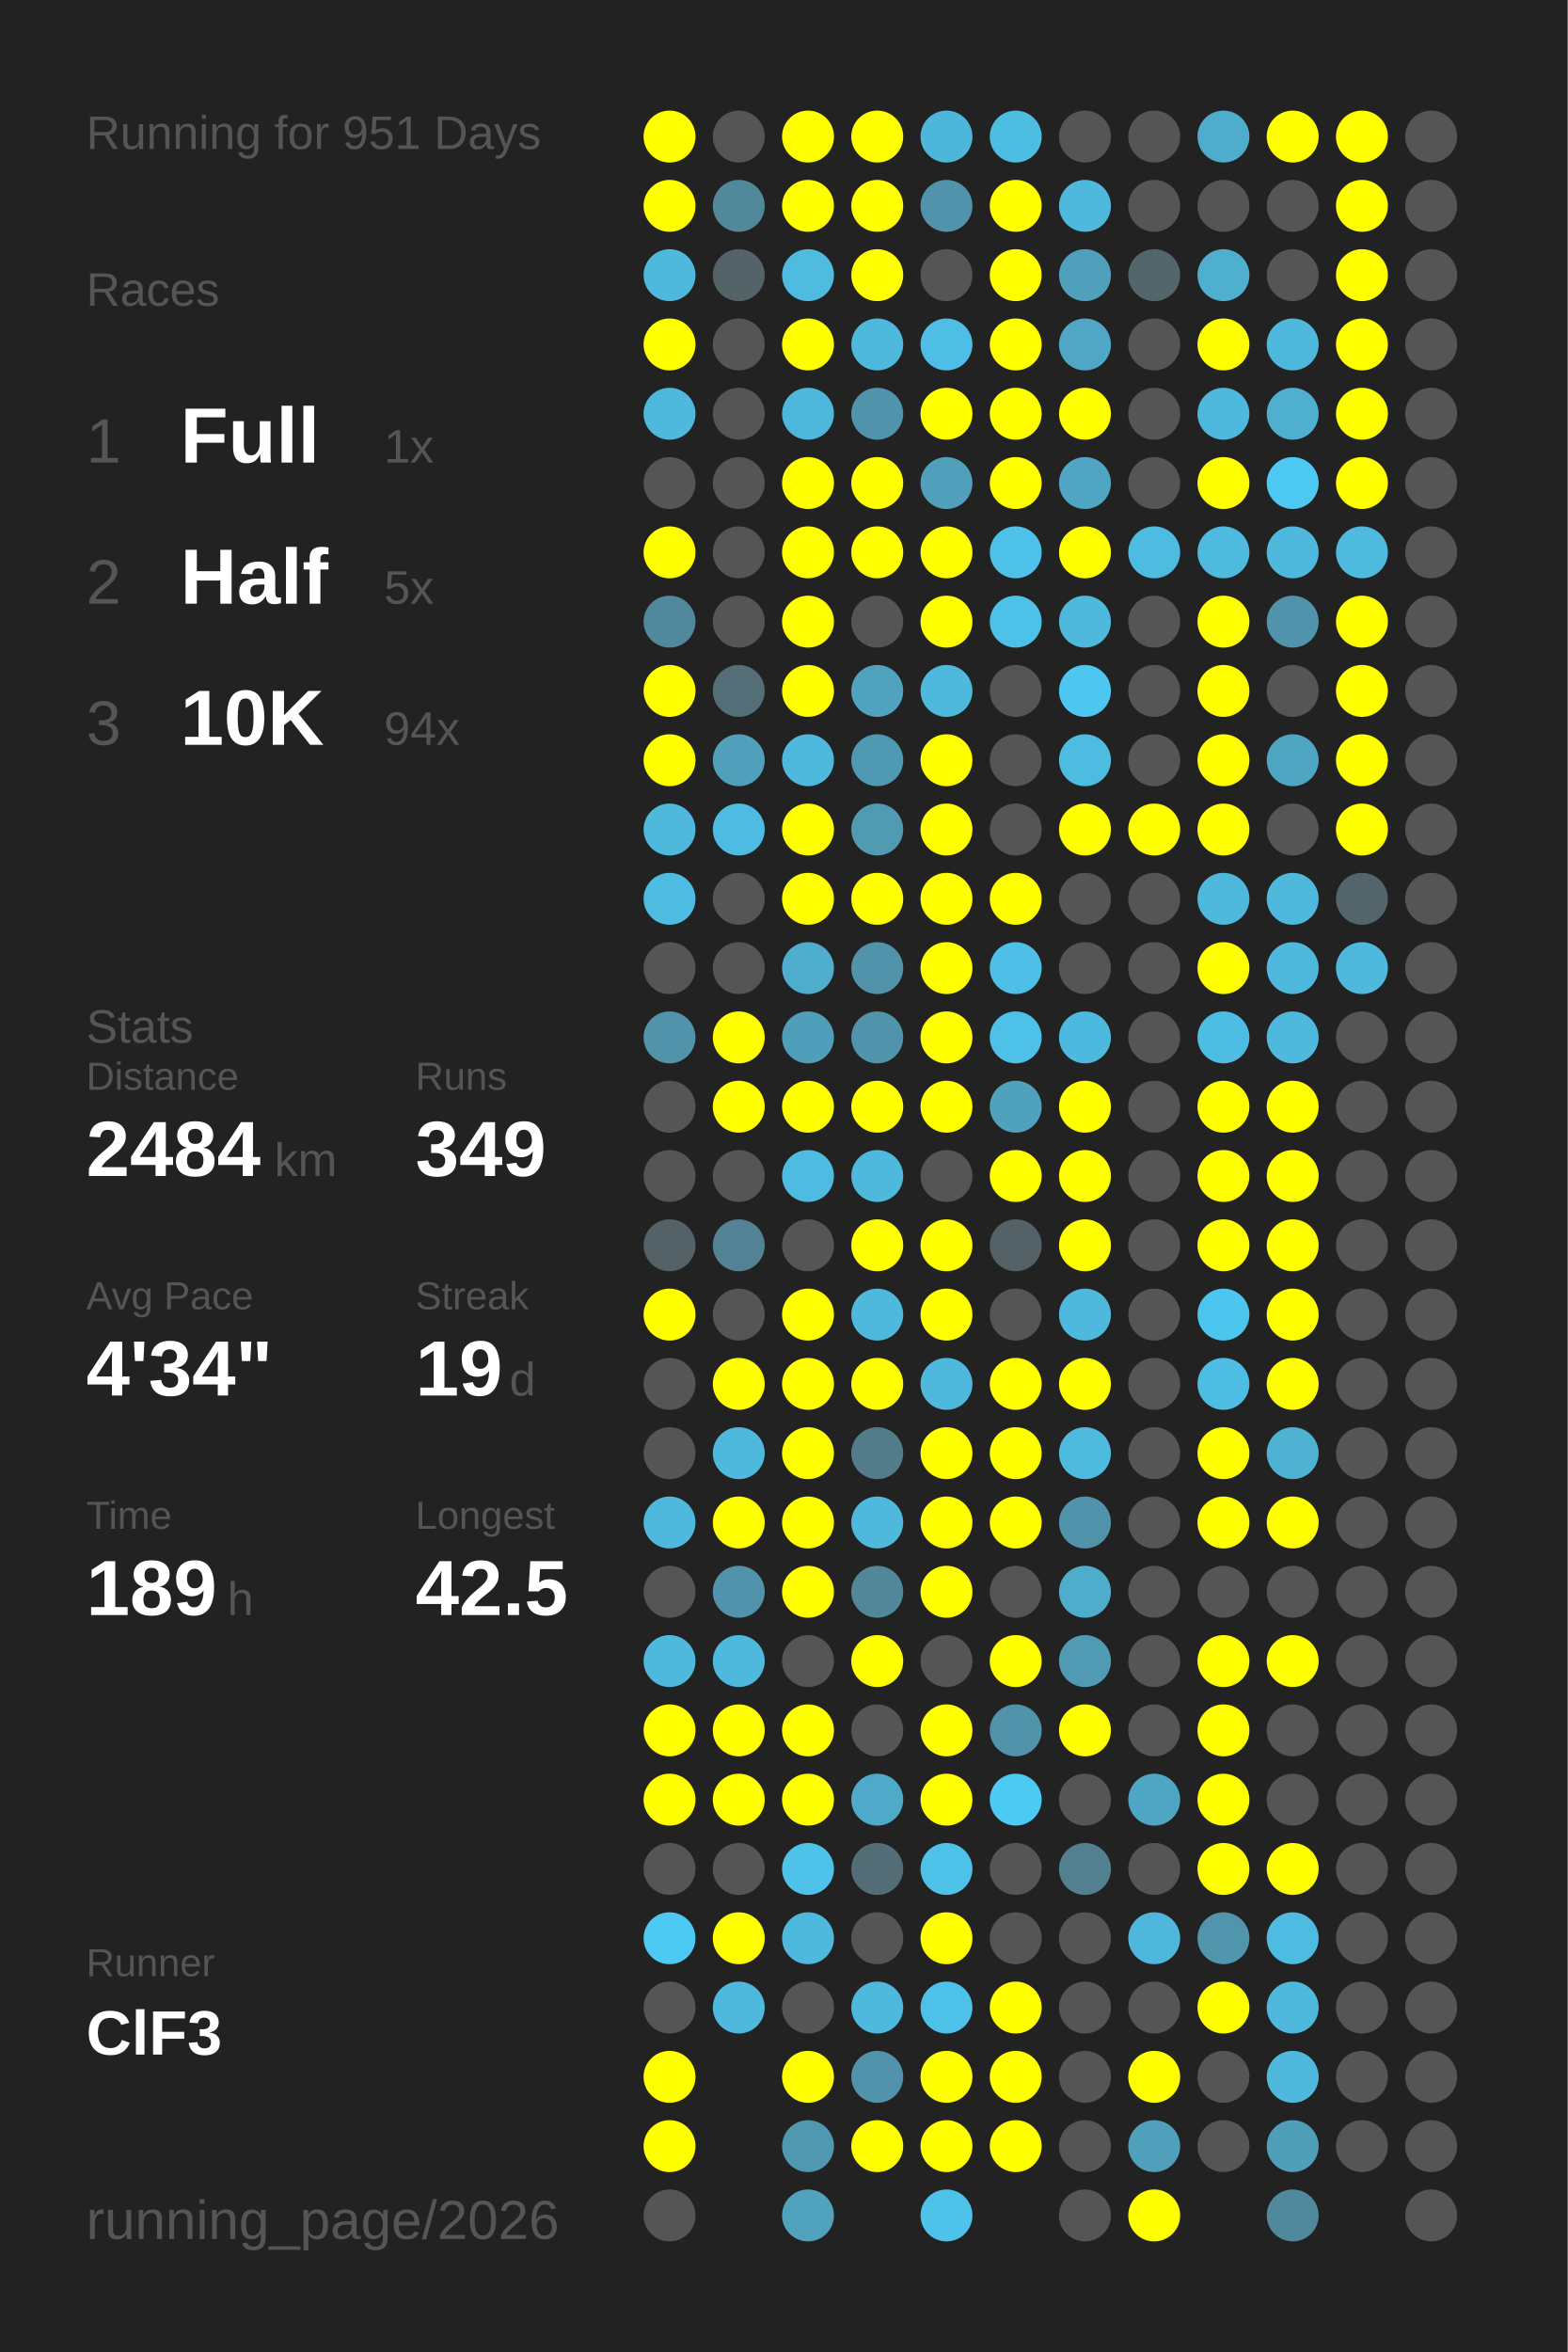
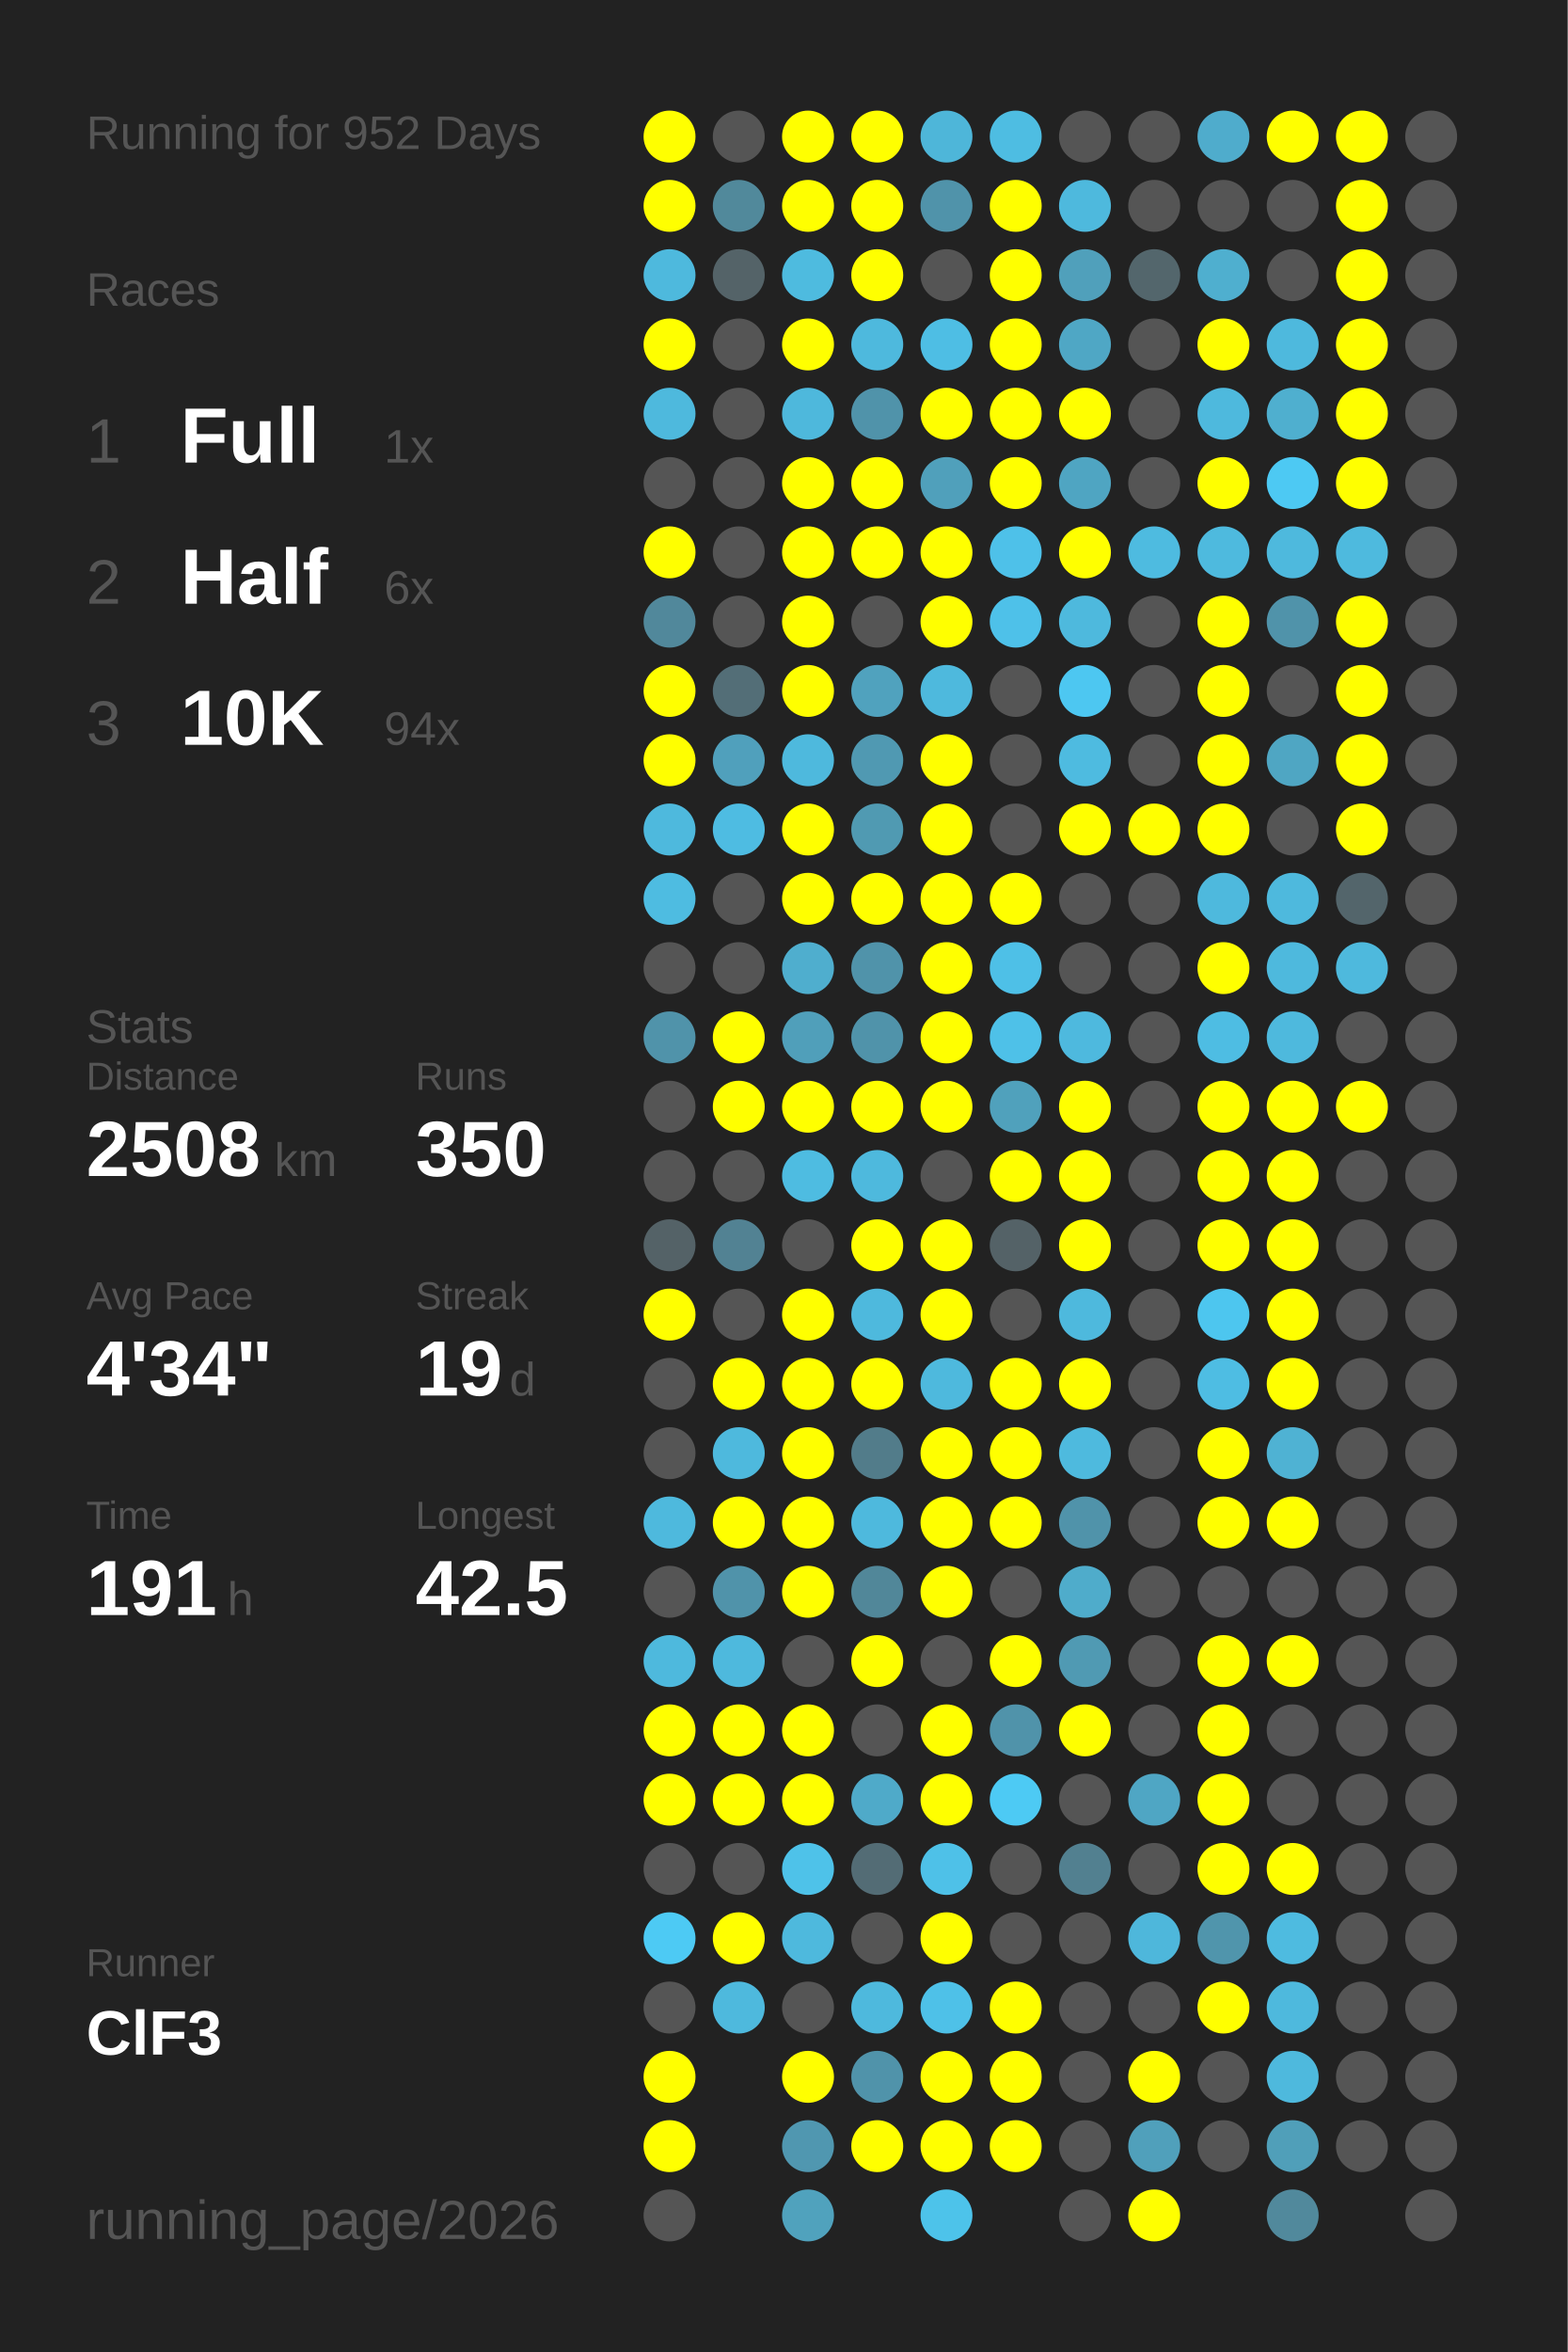
<svg xmlns="http://www.w3.org/2000/svg" baseProfile="full" height="300mm" version="1.1" viewBox="0,0,200,300" width="200mm">
  <defs />
  <rect fill="#222222" height="300" width="200" x="0" y="0" />
-   <text fill="#555555" style="font-size:6px; font-family:Arial;" x="11" y="19">Running for 951 Days</text>
+   <text fill="#555555" style="font-size:6px; font-family:Arial;" x="11" y="19">Running for 952 Days</text>
  <text fill="#555555" style="font-size:6px; font-family:Arial;" x="11" y="39">Races</text>
  <text fill="#555555" style="font-size:8px; font-family:Arial;" x="11" y="59">1</text>
  <text fill="#FFFFFF" style="font-size:10px; font-family:Arial; font-weight:bold;" x="23" y="59">Full</text>
  <text fill="#555555" style="font-size:6px; font-family:Arial;" x="49" y="59">1x</text>
  <text fill="#555555" style="font-size:8px; font-family:Arial;" x="11" y="77">2</text>
  <text fill="#FFFFFF" style="font-size:10px; font-family:Arial; font-weight:bold;" x="23" y="77">Half</text>
-   <text fill="#555555" style="font-size:6px; font-family:Arial;" x="49" y="77">5x</text>
+   <text fill="#555555" style="font-size:6px; font-family:Arial;" x="49" y="77">6x</text>
  <text fill="#555555" style="font-size:8px; font-family:Arial;" x="11" y="95">3</text>
  <text fill="#FFFFFF" style="font-size:10px; font-family:Arial; font-weight:bold;" x="23" y="95">10K</text>
  <text fill="#555555" style="font-size:6px; font-family:Arial;" x="49" y="95">94x</text>
  <text fill="#555555" style="font-size:6px; font-family:Arial;" x="11" y="133">Stats</text>
  <text fill="#555555" style="font-size:5px; font-family:Arial;" x="11" y="139">Distance</text>
-   <text fill="#FFFFFF" style="font-size:10px; font-family:Arial; font-weight:bold;" x="11" y="150">2484</text>
+   <text fill="#FFFFFF" style="font-size:10px; font-family:Arial; font-weight:bold;" x="11" y="150">2508</text>
  <text fill="#555555" style="font-size:6px; font-family:Arial;" x="35" y="150">km</text>
  <text fill="#555555" style="font-size:5px; font-family:Arial;" x="53" y="139">Runs</text>
-   <text fill="#FFFFFF" style="font-size:10px; font-family:Arial; font-weight:bold;" x="53" y="150">349</text>
+   <text fill="#FFFFFF" style="font-size:10px; font-family:Arial; font-weight:bold;" x="53" y="150">350</text>
  <text fill="#555555" style="font-size:5px; font-family:Arial;" x="11" y="167">Avg Pace</text>
  <text fill="#FFFFFF" style="font-size:10px; font-family:Arial; font-weight:bold;" x="11" y="178">4'34"</text>
  <text fill="#555555" style="font-size:5px; font-family:Arial;" x="53" y="167">Streak</text>
  <text fill="#FFFFFF" style="font-size:10px; font-family:Arial; font-weight:bold;" x="53" y="178">19</text>
  <text fill="#555555" style="font-size:6px; font-family:Arial;" x="65" y="178">d</text>
  <text fill="#555555" style="font-size:5px; font-family:Arial;" x="11" y="195">Time</text>
-   <text fill="#FFFFFF" style="font-size:10px; font-family:Arial; font-weight:bold;" x="11" y="206">189</text>
+   <text fill="#FFFFFF" style="font-size:10px; font-family:Arial; font-weight:bold;" x="11" y="206">191</text>
  <text fill="#555555" style="font-size:6px; font-family:Arial;" x="29" y="206">h</text>
  <text fill="#555555" style="font-size:5px; font-family:Arial;" x="53" y="195">Longest</text>
  <text fill="#FFFFFF" style="font-size:10px; font-family:Arial; font-weight:bold;" x="53" y="206">42.5</text>
  <text fill="#555555" style="font-size:5px; font-family:Arial;" x="11" y="252.065">Runner</text>
  <text fill="#FFFFFF" style="font-size:8px; font-family:Arial; font-weight:bold;" x="11" y="262.065">ClF3</text>
  <text fill="#555555" style="font-size:7px; font-family:Arial;" x="11" y="285.581">running_page/2026</text>
  <circle cx="85.417" cy="17.419" fill="#FFFF00" r="3.312" />
  <circle cx="85.417" cy="26.258" fill="#FFFF00" r="3.312" />
  <circle cx="85.417" cy="35.097" fill="#4eb9dd" r="3.312" />
  <circle cx="85.417" cy="43.935" fill="#FFFF00" r="3.312" />
  <circle cx="85.417" cy="52.774" fill="#4eb9dd" r="3.312" />
  <circle cx="85.417" cy="61.613" fill="#555555" r="3.312" />
  <circle cx="85.417" cy="70.452" fill="#FFFF00" r="3.312" />
  <circle cx="85.417" cy="79.29" fill="#51889b" r="3.312" />
  <circle cx="85.417" cy="88.129" fill="#FFFF00" r="3.312" />
  <circle cx="85.417" cy="96.968" fill="#FFFF00" r="3.312" />
  <circle cx="85.417" cy="105.806" fill="#4eb9dd" r="3.312" />
  <circle cx="85.417" cy="114.645" fill="#4ebce1" r="3.312" />
  <circle cx="85.417" cy="123.484" fill="#555555" r="3.312" />
  <circle cx="85.417" cy="132.323" fill="#5093aa" r="3.312" />
  <circle cx="85.417" cy="141.161" fill="#555555" r="3.312" />
  <circle cx="85.417" cy="150" fill="#555555" r="3.312" />
  <circle cx="85.417" cy="158.839" fill="#546267" r="3.312" />
  <circle cx="85.417" cy="167.677" fill="#FFFF00" r="3.312" />
  <circle cx="85.417" cy="176.516" fill="#555555" r="3.312" />
  <circle cx="85.417" cy="185.355" fill="#555555" r="3.312" />
  <circle cx="85.417" cy="194.194" fill="#4eb9dd" r="3.312" />
  <circle cx="85.417" cy="203.032" fill="#555555" r="3.312" />
  <circle cx="85.417" cy="211.871" fill="#4eb9dd" r="3.312" />
  <circle cx="85.417" cy="220.71" fill="#FFFF00" r="3.312" />
  <circle cx="85.417" cy="229.548" fill="#FFFF00" r="3.312" />
  <circle cx="85.417" cy="238.387" fill="#555555" r="3.312" />
  <circle cx="85.417" cy="247.226" fill="#4dcaf4" r="3.312" />
  <circle cx="85.417" cy="256.065" fill="#555555" r="3.312" />
  <circle cx="85.417" cy="264.903" fill="#FFFF00" r="3.312" />
  <circle cx="85.417" cy="273.742" fill="#FFFF00" r="3.312" />
  <circle cx="85.417" cy="282.581" fill="#555555" r="3.312" />
  <circle cx="94.25" cy="17.419" fill="#555555" r="3.312" />
  <circle cx="94.25" cy="26.258" fill="#51899b" r="3.312" />
  <circle cx="94.25" cy="35.097" fill="#546368" r="3.312" />
  <circle cx="94.25" cy="43.935" fill="#555555" r="3.312" />
  <circle cx="94.25" cy="52.774" fill="#555555" r="3.312" />
  <circle cx="94.25" cy="61.613" fill="#555555" r="3.312" />
  <circle cx="94.25" cy="70.452" fill="#555555" r="3.312" />
  <circle cx="94.25" cy="79.29" fill="#555555" r="3.312" />
  <circle cx="94.25" cy="88.129" fill="#536e77" r="3.312" />
  <circle cx="94.25" cy="96.968" fill="#50a0bc" r="3.312" />
  <circle cx="94.25" cy="105.806" fill="#4ebce2" r="3.312" />
  <circle cx="94.25" cy="114.645" fill="#555555" r="3.312" />
  <circle cx="94.25" cy="123.484" fill="#555555" r="3.312" />
  <circle cx="94.25" cy="132.323" fill="#FFFF00" r="3.312" />
  <circle cx="94.25" cy="141.161" fill="#FFFF00" r="3.312" />
  <circle cx="94.25" cy="150" fill="#555555" r="3.312" />
  <circle cx="94.25" cy="158.839" fill="#528293" r="3.312" />
  <circle cx="94.25" cy="167.677" fill="#555555" r="3.312" />
  <circle cx="94.25" cy="176.516" fill="#FFFF00" r="3.312" />
  <circle cx="94.25" cy="185.355" fill="#4eb9dd" r="3.312" />
  <circle cx="94.25" cy="194.194" fill="#FFFF00" r="3.312" />
  <circle cx="94.25" cy="203.032" fill="#5093aa" r="3.312" />
  <circle cx="94.25" cy="211.871" fill="#4eb9dd" r="3.312" />
  <circle cx="94.25" cy="220.71" fill="#FFFF00" r="3.312" />
  <circle cx="94.25" cy="229.548" fill="#FFFF00" r="3.312" />
  <circle cx="94.25" cy="238.387" fill="#555555" r="3.312" />
  <circle cx="94.25" cy="247.226" fill="#FFFF00" r="3.312" />
  <circle cx="94.25" cy="256.065" fill="#4eb9dd" r="3.312" />
  <circle cx="103.083" cy="17.419" fill="#FFFF00" r="3.312" />
  <circle cx="103.083" cy="26.258" fill="#FFFF00" r="3.312" />
  <circle cx="103.083" cy="35.097" fill="#4ebbdf" r="3.312" />
  <circle cx="103.083" cy="43.935" fill="#FFFF00" r="3.312" />
  <circle cx="103.083" cy="52.774" fill="#4eb8dc" r="3.312" />
  <circle cx="103.083" cy="61.613" fill="#FFFF00" r="3.312" />
  <circle cx="103.083" cy="70.452" fill="#FFFF00" r="3.312" />
  <circle cx="103.083" cy="79.29" fill="#FFFF00" r="3.312" />
  <circle cx="103.083" cy="88.129" fill="#FFFF00" r="3.312" />
  <circle cx="103.083" cy="96.968" fill="#4eb9dd" r="3.312" />
  <circle cx="103.083" cy="105.806" fill="#FFFF00" r="3.312" />
  <circle cx="103.083" cy="114.645" fill="#FFFF00" r="3.312" />
  <circle cx="103.083" cy="123.484" fill="#4faece" r="3.312" />
  <circle cx="103.083" cy="132.323" fill="#509fba" r="3.312" />
  <circle cx="103.083" cy="141.161" fill="#FFFF00" r="3.312" />
  <circle cx="103.083" cy="150" fill="#4ebce1" r="3.312" />
  <circle cx="103.083" cy="158.839" fill="#555555" r="3.312" />
  <circle cx="103.083" cy="167.677" fill="#FFFF00" r="3.312" />
  <circle cx="103.083" cy="176.516" fill="#FFFF00" r="3.312" />
  <circle cx="103.083" cy="185.355" fill="#FFFF00" r="3.312" />
  <circle cx="103.083" cy="194.194" fill="#FFFF00" r="3.312" />
  <circle cx="103.083" cy="203.032" fill="#FFFF00" r="3.312" />
  <circle cx="103.083" cy="211.871" fill="#555555" r="3.312" />
  <circle cx="103.083" cy="220.71" fill="#FFFF00" r="3.312" />
  <circle cx="103.083" cy="229.548" fill="#FFFF00" r="3.312" />
  <circle cx="103.083" cy="238.387" fill="#4ec2e9" r="3.312" />
  <circle cx="103.083" cy="247.226" fill="#4eb9dd" r="3.312" />
  <circle cx="103.083" cy="256.065" fill="#555555" r="3.312" />
  <circle cx="103.083" cy="264.903" fill="#FFFF00" r="3.312" />
  <circle cx="103.083" cy="273.742" fill="#5097b0" r="3.312" />
  <circle cx="103.083" cy="282.581" fill="#50a2bd" r="3.312" />
  <circle cx="111.917" cy="17.419" fill="#FFFF00" r="3.312" />
  <circle cx="111.917" cy="26.258" fill="#FFFF00" r="3.312" />
  <circle cx="111.917" cy="35.097" fill="#FFFF00" r="3.312" />
  <circle cx="111.917" cy="43.935" fill="#4eb9dd" r="3.312" />
  <circle cx="111.917" cy="52.774" fill="#5093aa" r="3.312" />
  <circle cx="111.917" cy="61.613" fill="#FFFF00" r="3.312" />
  <circle cx="111.917" cy="70.452" fill="#FFFF00" r="3.312" />
  <circle cx="111.917" cy="79.29" fill="#555555" r="3.312" />
  <circle cx="111.917" cy="88.129" fill="#50a2be" r="3.312" />
  <circle cx="111.917" cy="96.968" fill="#5099b2" r="3.312" />
  <circle cx="111.917" cy="105.806" fill="#509ab2" r="3.312" />
  <circle cx="111.917" cy="114.645" fill="#FFFF00" r="3.312" />
  <circle cx="111.917" cy="123.484" fill="#5093aa" r="3.312" />
  <circle cx="111.917" cy="132.323" fill="#5093aa" r="3.312" />
  <circle cx="111.917" cy="141.161" fill="#FFFF00" r="3.312" />
  <circle cx="111.917" cy="150" fill="#4eb9dd" r="3.312" />
  <circle cx="111.917" cy="158.839" fill="#FFFF00" r="3.312" />
  <circle cx="111.917" cy="167.677" fill="#4eb9dd" r="3.312" />
  <circle cx="111.917" cy="176.516" fill="#FFFF00" r="3.312" />
  <circle cx="111.917" cy="185.355" fill="#527c8a" r="3.312" />
  <circle cx="111.917" cy="194.194" fill="#4eb9dd" r="3.312" />
  <circle cx="111.917" cy="203.032" fill="#518799" r="3.312" />
  <circle cx="111.917" cy="211.871" fill="#FFFF00" r="3.312" />
  <circle cx="111.917" cy="220.71" fill="#555555" r="3.312" />
  <circle cx="111.917" cy="229.548" fill="#4faac9" r="3.312" />
  <circle cx="111.917" cy="238.387" fill="#536c75" r="3.312" />
  <circle cx="111.917" cy="247.226" fill="#555555" r="3.312" />
  <circle cx="111.917" cy="256.065" fill="#4eb9dd" r="3.312" />
  <circle cx="111.917" cy="264.903" fill="#5093aa" r="3.312" />
  <circle cx="111.917" cy="273.742" fill="#FFFF00" r="3.312" />
  <circle cx="120.75" cy="17.419" fill="#4eb6d9" r="3.312" />
  <circle cx="120.75" cy="26.258" fill="#5093aa" r="3.312" />
  <circle cx="120.75" cy="35.097" fill="#555555" r="3.312" />
  <circle cx="120.75" cy="43.935" fill="#4ebee4" r="3.312" />
  <circle cx="120.75" cy="52.774" fill="#FFFF00" r="3.312" />
  <circle cx="120.75" cy="61.613" fill="#50a0bb" r="3.312" />
  <circle cx="120.75" cy="70.452" fill="#FFFF00" r="3.312" />
  <circle cx="120.75" cy="79.29" fill="#FFFF00" r="3.312" />
  <circle cx="120.75" cy="88.129" fill="#4eb9dd" r="3.312" />
  <circle cx="120.75" cy="96.968" fill="#FFFF00" r="3.312" />
  <circle cx="120.75" cy="105.806" fill="#FFFF00" r="3.312" />
  <circle cx="120.75" cy="114.645" fill="#FFFF00" r="3.312" />
  <circle cx="120.75" cy="123.484" fill="#FFFF00" r="3.312" />
  <circle cx="120.75" cy="132.323" fill="#FFFF00" r="3.312" />
  <circle cx="120.75" cy="141.161" fill="#FFFF00" r="3.312" />
  <circle cx="120.75" cy="150" fill="#555555" r="3.312" />
  <circle cx="120.75" cy="158.839" fill="#FFFF00" r="3.312" />
  <circle cx="120.75" cy="167.677" fill="#FFFF00" r="3.312" />
  <circle cx="120.75" cy="176.516" fill="#4eb9dd" r="3.312" />
  <circle cx="120.75" cy="185.355" fill="#FFFF00" r="3.312" />
  <circle cx="120.75" cy="194.194" fill="#FFFF00" r="3.312" />
  <circle cx="120.75" cy="203.032" fill="#FFFF00" r="3.312" />
  <circle cx="120.75" cy="211.871" fill="#555555" r="3.312" />
  <circle cx="120.75" cy="220.71" fill="#FFFF00" r="3.312" />
  <circle cx="120.75" cy="229.548" fill="#FFFF00" r="3.312" />
  <circle cx="120.75" cy="238.387" fill="#4ec1e8" r="3.312" />
  <circle cx="120.75" cy="247.226" fill="#FFFF00" r="3.312" />
  <circle cx="120.75" cy="256.065" fill="#4ec1e8" r="3.312" />
  <circle cx="120.75" cy="264.903" fill="#FFFF00" r="3.312" />
  <circle cx="120.75" cy="273.742" fill="#FFFF00" r="3.312" />
  <circle cx="120.75" cy="282.581" fill="#4dc3ea" r="3.312" />
  <circle cx="129.583" cy="17.419" fill="#4ebde2" r="3.312" />
  <circle cx="129.583" cy="26.258" fill="#FFFF00" r="3.312" />
  <circle cx="129.583" cy="35.097" fill="#FFFF00" r="3.312" />
  <circle cx="129.583" cy="43.935" fill="#FFFF00" r="3.312" />
  <circle cx="129.583" cy="52.774" fill="#FFFF00" r="3.312" />
  <circle cx="129.583" cy="61.613" fill="#FFFF00" r="3.312" />
  <circle cx="129.583" cy="70.452" fill="#4ec1e9" r="3.312" />
  <circle cx="129.583" cy="79.29" fill="#4ec1e9" r="3.312" />
  <circle cx="129.583" cy="88.129" fill="#555555" r="3.312" />
  <circle cx="129.583" cy="96.968" fill="#555555" r="3.312" />
  <circle cx="129.583" cy="105.806" fill="#555555" r="3.312" />
  <circle cx="129.583" cy="114.645" fill="#FFFF00" r="3.312" />
  <circle cx="129.583" cy="123.484" fill="#4ec0e7" r="3.312" />
  <circle cx="129.583" cy="132.323" fill="#4ec1e8" r="3.312" />
  <circle cx="129.583" cy="141.161" fill="#50a1bc" r="3.312" />
  <circle cx="129.583" cy="150" fill="#FFFF00" r="3.312" />
  <circle cx="129.583" cy="158.839" fill="#546267" r="3.312" />
  <circle cx="129.583" cy="167.677" fill="#555555" r="3.312" />
  <circle cx="129.583" cy="176.516" fill="#FFFF00" r="3.312" />
  <circle cx="129.583" cy="185.355" fill="#FFFF00" r="3.312" />
  <circle cx="129.583" cy="194.194" fill="#FFFF00" r="3.312" />
  <circle cx="129.583" cy="203.032" fill="#555555" r="3.312" />
  <circle cx="129.583" cy="211.871" fill="#FFFF00" r="3.312" />
  <circle cx="129.583" cy="220.71" fill="#5093aa" r="3.312" />
  <circle cx="129.583" cy="229.548" fill="#4dcaf4" r="3.312" />
  <circle cx="129.583" cy="238.387" fill="#555555" r="3.312" />
  <circle cx="129.583" cy="247.226" fill="#555555" r="3.312" />
  <circle cx="129.583" cy="256.065" fill="#FFFF00" r="3.312" />
  <circle cx="129.583" cy="264.903" fill="#FFFF00" r="3.312" />
  <circle cx="129.583" cy="273.742" fill="#FFFF00" r="3.312" />
  <circle cx="138.417" cy="17.419" fill="#555555" r="3.312" />
  <circle cx="138.417" cy="26.258" fill="#4eb9dd" r="3.312" />
  <circle cx="138.417" cy="35.097" fill="#50a0bb" r="3.312" />
  <circle cx="138.417" cy="43.935" fill="#4fa7c5" r="3.312" />
  <circle cx="138.417" cy="52.774" fill="#FFFF00" r="3.312" />
  <circle cx="138.417" cy="61.613" fill="#4fa5c2" r="3.312" />
  <circle cx="138.417" cy="70.452" fill="#FFFF00" r="3.312" />
  <circle cx="138.417" cy="79.29" fill="#4eb9dd" r="3.312" />
  <circle cx="138.417" cy="88.129" fill="#4dc7f1" r="3.312" />
  <circle cx="138.417" cy="96.968" fill="#4ebbe0" r="3.312" />
  <circle cx="138.417" cy="105.806" fill="#FFFF00" r="3.312" />
  <circle cx="138.417" cy="114.645" fill="#555555" r="3.312" />
  <circle cx="138.417" cy="123.484" fill="#555555" r="3.312" />
  <circle cx="138.417" cy="132.323" fill="#4eb9de" r="3.312" />
  <circle cx="138.417" cy="141.161" fill="#FFFF00" r="3.312" />
  <circle cx="138.417" cy="150" fill="#FFFF00" r="3.312" />
  <circle cx="138.417" cy="158.839" fill="#FFFF00" r="3.312" />
  <circle cx="138.417" cy="167.677" fill="#4eb9dd" r="3.312" />
  <circle cx="138.417" cy="176.516" fill="#FFFF00" r="3.312" />
  <circle cx="138.417" cy="185.355" fill="#4ebade" r="3.312" />
  <circle cx="138.417" cy="194.194" fill="#5093aa" r="3.312" />
  <circle cx="138.417" cy="203.032" fill="#4faccb" r="3.312" />
  <circle cx="138.417" cy="211.871" fill="#509ab3" r="3.312" />
  <circle cx="138.417" cy="220.71" fill="#FFFF00" r="3.312" />
  <circle cx="138.417" cy="229.548" fill="#555555" r="3.312" />
  <circle cx="138.417" cy="238.387" fill="#528090" r="3.312" />
  <circle cx="138.417" cy="247.226" fill="#555555" r="3.312" />
  <circle cx="138.417" cy="256.065" fill="#555555" r="3.312" />
  <circle cx="138.417" cy="264.903" fill="#555555" r="3.312" />
  <circle cx="138.417" cy="273.742" fill="#555555" r="3.312" />
  <circle cx="138.417" cy="282.581" fill="#555555" r="3.312" />
  <circle cx="147.25" cy="17.419" fill="#555555" r="3.312" />
  <circle cx="147.25" cy="26.258" fill="#555555" r="3.312" />
  <circle cx="147.25" cy="35.097" fill="#53666c" r="3.312" />
  <circle cx="147.25" cy="43.935" fill="#555555" r="3.312" />
  <circle cx="147.25" cy="52.774" fill="#555555" r="3.312" />
  <circle cx="147.25" cy="61.613" fill="#555555" r="3.312" />
  <circle cx="147.25" cy="70.452" fill="#4ebbe0" r="3.312" />
  <circle cx="147.25" cy="79.29" fill="#555555" r="3.312" />
  <circle cx="147.25" cy="88.129" fill="#555555" r="3.312" />
  <circle cx="147.25" cy="96.968" fill="#555555" r="3.312" />
  <circle cx="147.25" cy="105.806" fill="#FFFF00" r="3.312" />
  <circle cx="147.25" cy="114.645" fill="#555555" r="3.312" />
  <circle cx="147.25" cy="123.484" fill="#555555" r="3.312" />
  <circle cx="147.25" cy="132.323" fill="#555555" r="3.312" />
  <circle cx="147.25" cy="141.161" fill="#555555" r="3.312" />
  <circle cx="147.25" cy="150" fill="#555555" r="3.312" />
  <circle cx="147.25" cy="158.839" fill="#555555" r="3.312" />
  <circle cx="147.25" cy="167.677" fill="#555555" r="3.312" />
  <circle cx="147.25" cy="176.516" fill="#555555" r="3.312" />
  <circle cx="147.25" cy="185.355" fill="#555555" r="3.312" />
  <circle cx="147.25" cy="194.194" fill="#555555" r="3.312" />
  <circle cx="147.25" cy="203.032" fill="#555555" r="3.312" />
  <circle cx="147.25" cy="211.871" fill="#555555" r="3.312" />
  <circle cx="147.25" cy="220.71" fill="#555555" r="3.312" />
  <circle cx="147.25" cy="229.548" fill="#4fa6c4" r="3.312" />
  <circle cx="147.25" cy="238.387" fill="#555555" r="3.312" />
  <circle cx="147.25" cy="247.226" fill="#4eb7db" r="3.312" />
  <circle cx="147.25" cy="256.065" fill="#555555" r="3.312" />
  <circle cx="147.25" cy="264.903" fill="#FFFF00" r="3.312" />
  <circle cx="147.25" cy="273.742" fill="#50a0bb" r="3.312" />
  <circle cx="147.25" cy="282.581" fill="#FFFF00" r="3.312" />
  <circle cx="156.083" cy="17.419" fill="#4faccc" r="3.312" />
  <circle cx="156.083" cy="26.258" fill="#555555" r="3.312" />
  <circle cx="156.083" cy="35.097" fill="#4fafcf" r="3.312" />
  <circle cx="156.083" cy="43.935" fill="#FFFF00" r="3.312" />
  <circle cx="156.083" cy="52.774" fill="#4eb9dd" r="3.312" />
  <circle cx="156.083" cy="61.613" fill="#FFFF00" r="3.312" />
  <circle cx="156.083" cy="70.452" fill="#4ebade" r="3.312" />
  <circle cx="156.083" cy="79.29" fill="#FFFF00" r="3.312" />
  <circle cx="156.083" cy="88.129" fill="#FFFF00" r="3.312" />
  <circle cx="156.083" cy="96.968" fill="#FFFF00" r="3.312" />
  <circle cx="156.083" cy="105.806" fill="#FFFF00" r="3.312" />
  <circle cx="156.083" cy="114.645" fill="#4eb9dd" r="3.312" />
  <circle cx="156.083" cy="123.484" fill="#FFFF00" r="3.312" />
  <circle cx="156.083" cy="132.323" fill="#4ebde3" r="3.312" />
  <circle cx="156.083" cy="141.161" fill="#FFFF00" r="3.312" />
  <circle cx="156.083" cy="150" fill="#FFFF00" r="3.312" />
  <circle cx="156.083" cy="158.839" fill="#FFFF00" r="3.312" />
  <circle cx="156.083" cy="167.677" fill="#4dc6ef" r="3.312" />
  <circle cx="156.083" cy="176.516" fill="#4ebde3" r="3.312" />
  <circle cx="156.083" cy="185.355" fill="#FFFF00" r="3.312" />
  <circle cx="156.083" cy="194.194" fill="#FFFF00" r="3.312" />
  <circle cx="156.083" cy="203.032" fill="#555555" r="3.312" />
  <circle cx="156.083" cy="211.871" fill="#FFFF00" r="3.312" />
  <circle cx="156.083" cy="220.71" fill="#FFFF00" r="3.312" />
  <circle cx="156.083" cy="229.548" fill="#FFFF00" r="3.312" />
  <circle cx="156.083" cy="238.387" fill="#FFFF00" r="3.312" />
  <circle cx="156.083" cy="247.226" fill="#5095ac" r="3.312" />
  <circle cx="156.083" cy="256.065" fill="#FFFF00" r="3.312" />
  <circle cx="156.083" cy="264.903" fill="#555555" r="3.312" />
  <circle cx="156.083" cy="273.742" fill="#555555" r="3.312" />
  <circle cx="164.917" cy="17.419" fill="#FFFF00" r="3.312" />
  <circle cx="164.917" cy="26.258" fill="#555555" r="3.312" />
  <circle cx="164.917" cy="35.097" fill="#555555" r="3.312" />
  <circle cx="164.917" cy="43.935" fill="#4eb9dd" r="3.312" />
  <circle cx="164.917" cy="52.774" fill="#4fafcf" r="3.312" />
  <circle cx="164.917" cy="61.613" fill="#4dc9f3" r="3.312" />
  <circle cx="164.917" cy="70.452" fill="#4eb9dd" r="3.312" />
  <circle cx="164.917" cy="79.29" fill="#5093aa" r="3.312" />
  <circle cx="164.917" cy="88.129" fill="#555555" r="3.312" />
  <circle cx="164.917" cy="96.968" fill="#4fa6c3" r="3.312" />
  <circle cx="164.917" cy="105.806" fill="#555555" r="3.312" />
  <circle cx="164.917" cy="114.645" fill="#4eb9dd" r="3.312" />
  <circle cx="164.917" cy="123.484" fill="#4eb9dd" r="3.312" />
  <circle cx="164.917" cy="132.323" fill="#4eb9dd" r="3.312" />
  <circle cx="164.917" cy="141.161" fill="#FFFF00" r="3.312" />
  <circle cx="164.917" cy="150" fill="#FFFF00" r="3.312" />
  <circle cx="164.917" cy="158.839" fill="#FFFF00" r="3.312" />
  <circle cx="164.917" cy="167.677" fill="#FFFF00" r="3.312" />
  <circle cx="164.917" cy="176.516" fill="#FFFF00" r="3.312" />
  <circle cx="164.917" cy="185.355" fill="#4fb2d3" r="3.312" />
  <circle cx="164.917" cy="194.194" fill="#FFFF00" r="3.312" />
  <circle cx="164.917" cy="203.032" fill="#555555" r="3.312" />
  <circle cx="164.917" cy="211.871" fill="#FFFF00" r="3.312" />
  <circle cx="164.917" cy="220.71" fill="#555555" r="3.312" />
  <circle cx="164.917" cy="229.548" fill="#555555" r="3.312" />
  <circle cx="164.917" cy="238.387" fill="#FFFF00" r="3.312" />
  <circle cx="164.917" cy="247.226" fill="#4ebbe0" r="3.312" />
  <circle cx="164.917" cy="256.065" fill="#4eb9dd" r="3.312" />
  <circle cx="164.917" cy="264.903" fill="#4eb9dd" r="3.312" />
  <circle cx="164.917" cy="273.742" fill="#509fb9" r="3.312" />
  <circle cx="164.917" cy="282.581" fill="#51899c" r="3.312" />
  <circle cx="173.75" cy="17.419" fill="#FFFF00" r="3.312" />
  <circle cx="173.75" cy="26.258" fill="#FFFF00" r="3.312" />
  <circle cx="173.75" cy="35.097" fill="#FFFF00" r="3.312" />
  <circle cx="173.75" cy="43.935" fill="#FFFF00" r="3.312" />
  <circle cx="173.75" cy="52.774" fill="#FFFF00" r="3.312" />
  <circle cx="173.75" cy="61.613" fill="#FFFF00" r="3.312" />
  <circle cx="173.75" cy="70.452" fill="#4ebade" r="3.312" />
  <circle cx="173.75" cy="79.29" fill="#FFFF00" r="3.312" />
  <circle cx="173.75" cy="88.129" fill="#FFFF00" r="3.312" />
  <circle cx="173.75" cy="96.968" fill="#FFFF00" r="3.312" />
  <circle cx="173.75" cy="105.806" fill="#FFFF00" r="3.312" />
  <circle cx="173.75" cy="114.645" fill="#53656b" r="3.312" />
  <circle cx="173.75" cy="123.484" fill="#4eb9dd" r="3.312" />
  <circle cx="173.75" cy="132.323" fill="#555555" r="3.312" />
-   <circle cx="173.75" cy="141.161" fill="#555555" r="3.312" />
+   <circle cx="173.75" cy="141.161" fill="#FFFF00" r="3.312" />
  <circle cx="173.75" cy="150" fill="#555555" r="3.312" />
  <circle cx="173.75" cy="158.839" fill="#555555" r="3.312" />
  <circle cx="173.75" cy="167.677" fill="#555555" r="3.312" />
  <circle cx="173.75" cy="176.516" fill="#555555" r="3.312" />
  <circle cx="173.75" cy="185.355" fill="#555555" r="3.312" />
  <circle cx="173.75" cy="194.194" fill="#555555" r="3.312" />
  <circle cx="173.75" cy="203.032" fill="#555555" r="3.312" />
  <circle cx="173.75" cy="211.871" fill="#555555" r="3.312" />
  <circle cx="173.75" cy="220.71" fill="#555555" r="3.312" />
  <circle cx="173.75" cy="229.548" fill="#555555" r="3.312" />
  <circle cx="173.75" cy="238.387" fill="#555555" r="3.312" />
  <circle cx="173.75" cy="247.226" fill="#555555" r="3.312" />
  <circle cx="173.75" cy="256.065" fill="#555555" r="3.312" />
  <circle cx="173.75" cy="264.903" fill="#555555" r="3.312" />
  <circle cx="173.75" cy="273.742" fill="#555555" r="3.312" />
  <circle cx="182.583" cy="17.419" fill="#555555" r="3.312" />
  <circle cx="182.583" cy="26.258" fill="#555555" r="3.312" />
  <circle cx="182.583" cy="35.097" fill="#555555" r="3.312" />
  <circle cx="182.583" cy="43.935" fill="#555555" r="3.312" />
  <circle cx="182.583" cy="52.774" fill="#555555" r="3.312" />
  <circle cx="182.583" cy="61.613" fill="#555555" r="3.312" />
  <circle cx="182.583" cy="70.452" fill="#555555" r="3.312" />
  <circle cx="182.583" cy="79.29" fill="#555555" r="3.312" />
  <circle cx="182.583" cy="88.129" fill="#555555" r="3.312" />
  <circle cx="182.583" cy="96.968" fill="#555555" r="3.312" />
  <circle cx="182.583" cy="105.806" fill="#555555" r="3.312" />
  <circle cx="182.583" cy="114.645" fill="#555555" r="3.312" />
  <circle cx="182.583" cy="123.484" fill="#555555" r="3.312" />
  <circle cx="182.583" cy="132.323" fill="#555555" r="3.312" />
  <circle cx="182.583" cy="141.161" fill="#555555" r="3.312" />
  <circle cx="182.583" cy="150" fill="#555555" r="3.312" />
  <circle cx="182.583" cy="158.839" fill="#555555" r="3.312" />
  <circle cx="182.583" cy="167.677" fill="#555555" r="3.312" />
  <circle cx="182.583" cy="176.516" fill="#555555" r="3.312" />
  <circle cx="182.583" cy="185.355" fill="#555555" r="3.312" />
  <circle cx="182.583" cy="194.194" fill="#555555" r="3.312" />
  <circle cx="182.583" cy="203.032" fill="#555555" r="3.312" />
  <circle cx="182.583" cy="211.871" fill="#555555" r="3.312" />
  <circle cx="182.583" cy="220.71" fill="#555555" r="3.312" />
  <circle cx="182.583" cy="229.548" fill="#555555" r="3.312" />
  <circle cx="182.583" cy="238.387" fill="#555555" r="3.312" />
  <circle cx="182.583" cy="247.226" fill="#555555" r="3.312" />
  <circle cx="182.583" cy="256.065" fill="#555555" r="3.312" />
  <circle cx="182.583" cy="264.903" fill="#555555" r="3.312" />
  <circle cx="182.583" cy="273.742" fill="#555555" r="3.312" />
  <circle cx="182.583" cy="282.581" fill="#555555" r="3.312" />
</svg>
